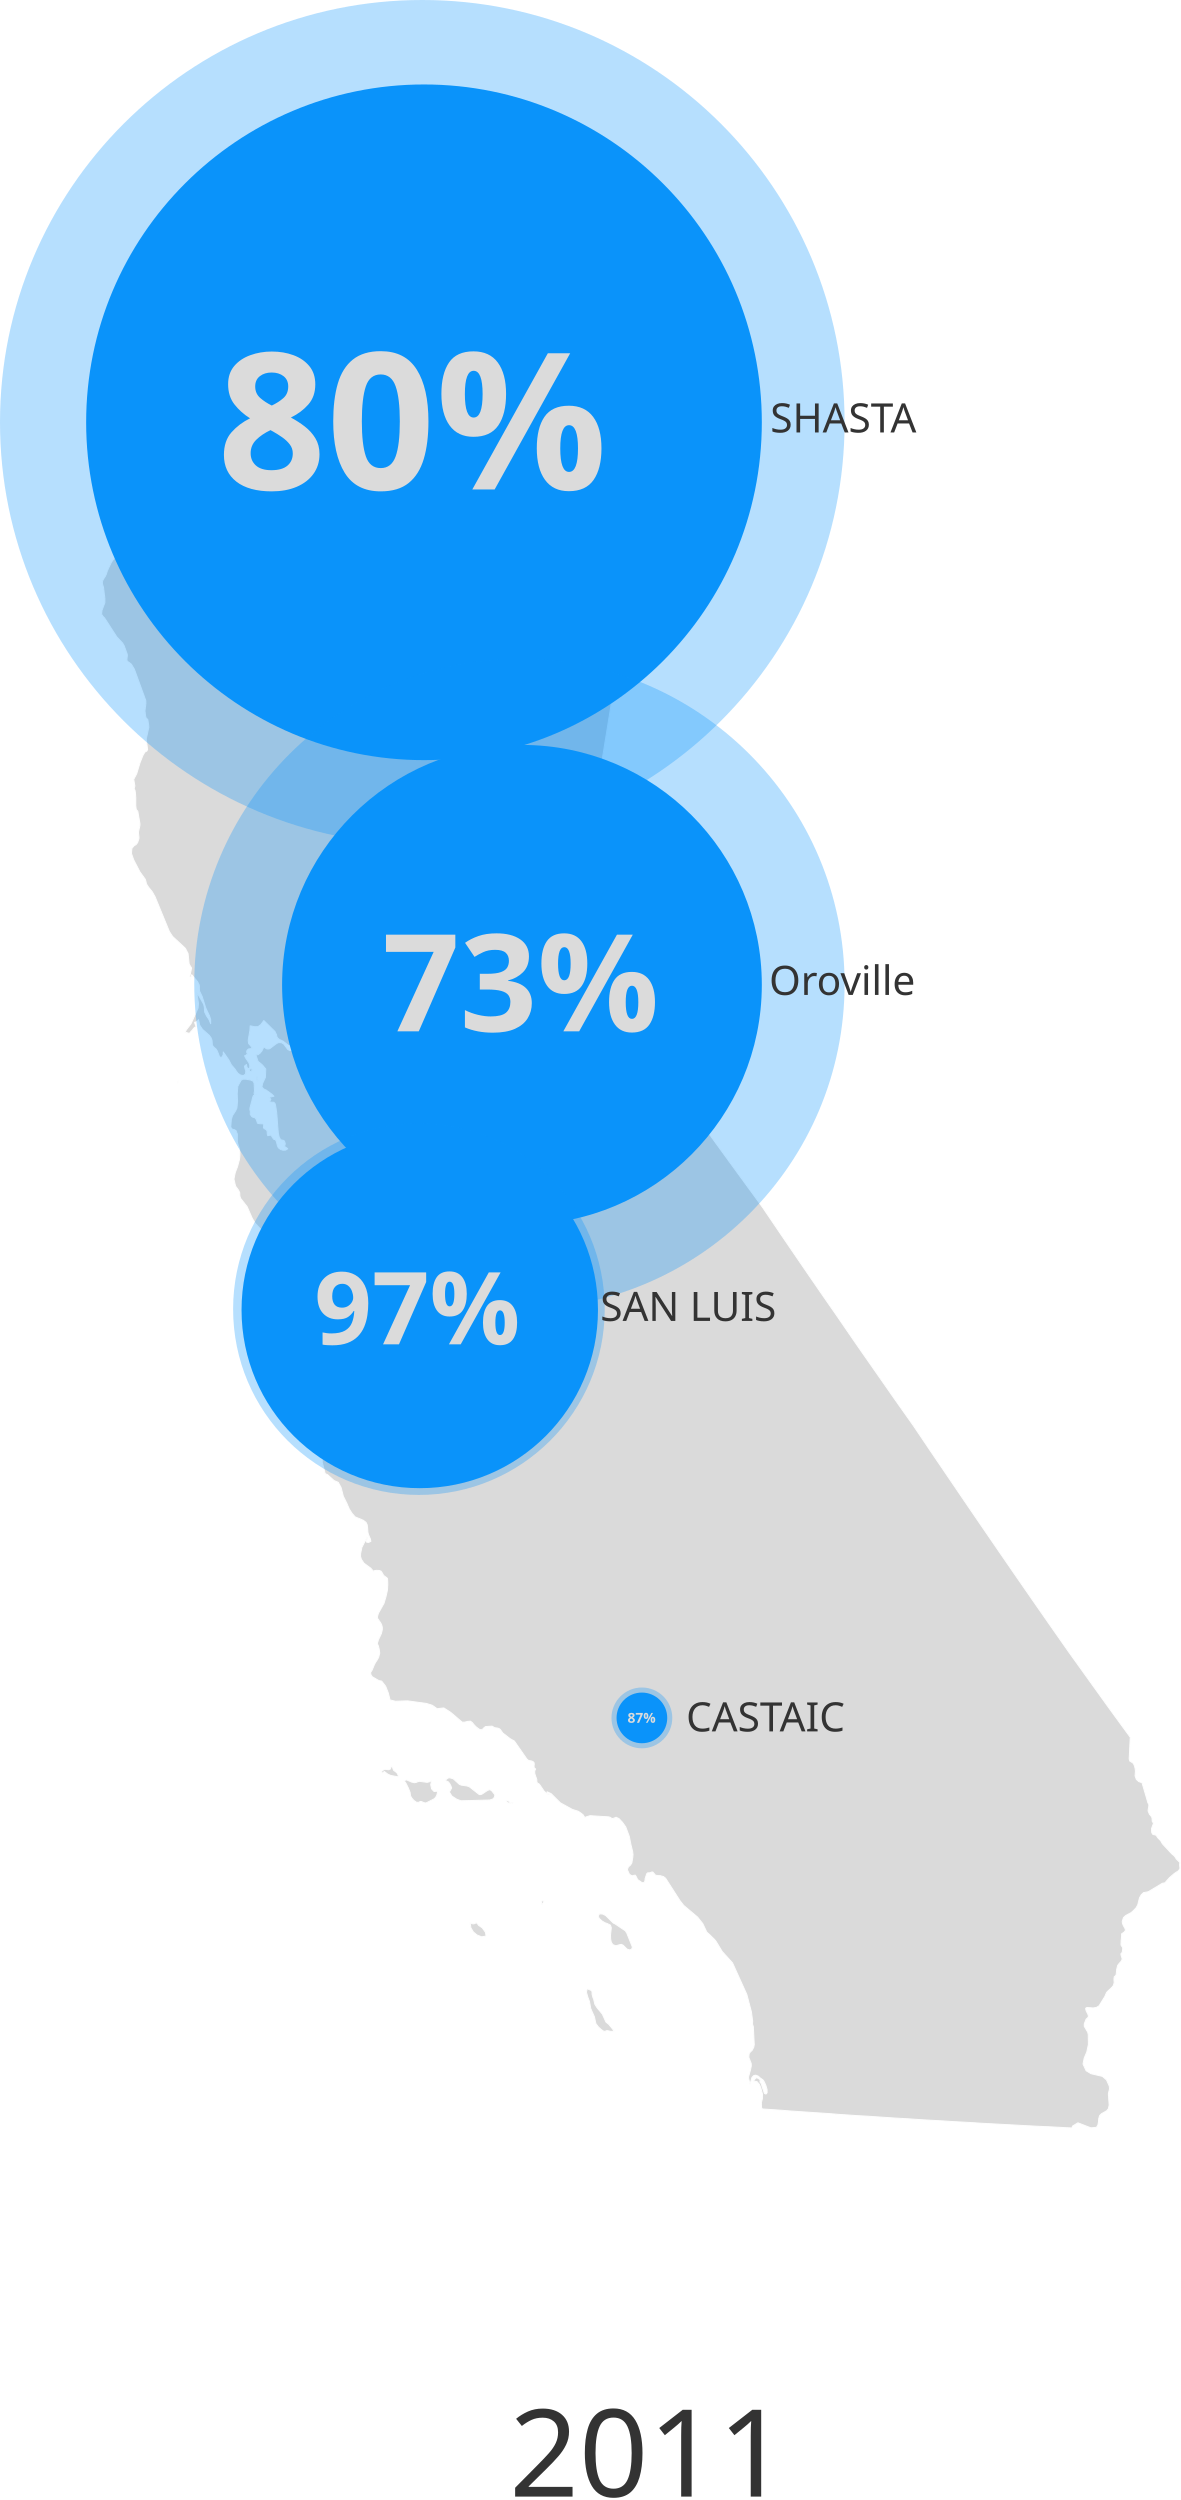
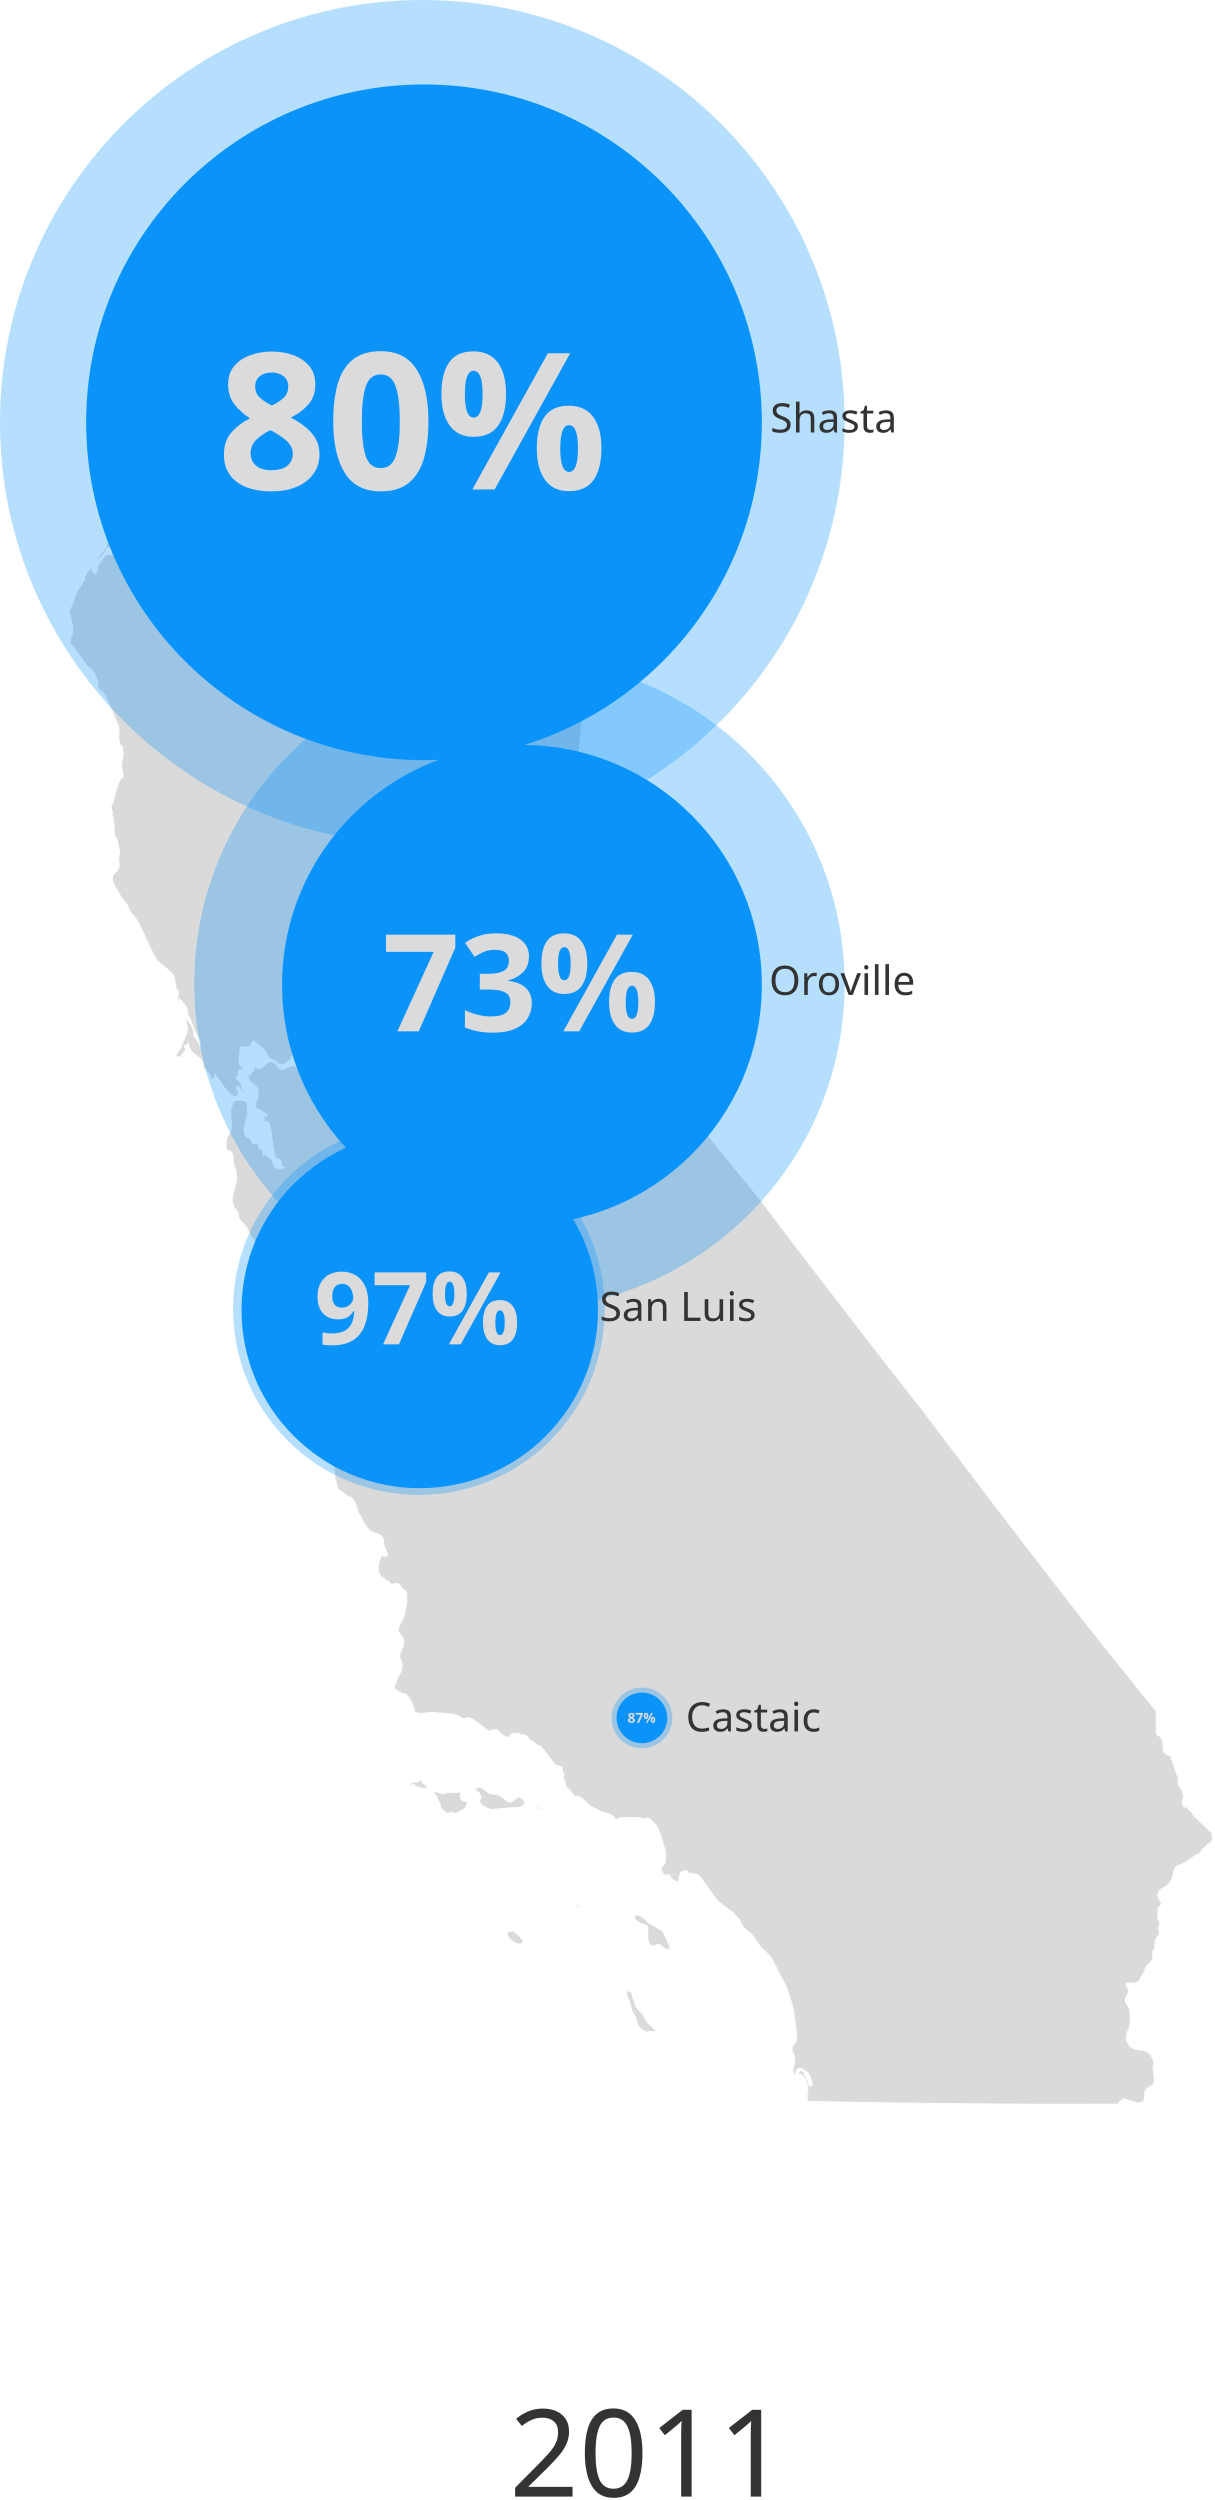
- <svg xmlns="http://www.w3.org/2000/svg" width="699px" height="1480px" viewBox="0 0 699 1480" version="1.1">
+ <svg xmlns="http://www.w3.org/2000/svg" width="719px" height="1480px" viewBox="0 0 719 1480" version="1.1">
  <defs />
  <g id="Page-1" stroke="none" stroke-width="1" fill="none" fill-rule="evenodd">
    <g id="Reservior" transform="translate(-3092, -183)">
      <g id="2011" transform="translate(3092, 183)">
-         <g id="US-States/State-Shapes/California" opacity="0.305" transform="translate(60, 194)">
+         <g id="US-States/State-Shapes/California" opacity="0.305" transform="translate(379.5, 727) rotate(-3) translate(-379.5, -727) translate(60, 194)">
          <path d="M298.715,1003.03 L296.563,998.311 L293.4,994.51 L292.128,992.458 L291.454,989.497 L291.117,988.727 L290.78,987.67 L290.512,986.45 L290.512,985.463 L290.313,984.545 L289.501,984.095 L288.491,983.714 L287.686,983.03 L287.15,985.385 L287.954,988.199 L288.965,990.943 L289.701,995.039 L291.922,1000.068 L292.733,1003.947 L294.142,1005.836 L295.827,1007.437 L297.168,1008.354 L297.91,1008.587 L298.447,1008.432 L298.983,1008.206 L299.526,1008.129 L301.61,1008.587 L302.552,1008.587 L303.494,1008.206 L300.468,1004.475 L298.715,1003.03 L298.715,1003.03 Z M225.529,947.29 L223.308,945.766 L223.04,945.315 L221.967,944.165 L221.156,944.709 L220.214,944.934 L219.278,944.787 L218.33,944.095 L218.735,947.212 L220.214,949.723 L222.434,951.549 L225.13,952.606 L227.749,952.155 L227.413,949.956 L225.529,947.29 L225.529,947.29 Z M310.218,949.039 L304.229,945.012 L303.019,944.398 L298.584,939.983 L296.7,939.074 L294.885,938.996 L294.074,940.294 L294.748,941.74 L296.295,943.178 L298.11,944.243 L299.526,944.787 L301.41,945.696 L301.878,947.29 L301.41,951.549 L301.479,953.904 L301.878,955.809 L302.751,957.177 L304.367,957.861 L305.109,957.783 L307.124,957.177 L307.935,957.107 L308.877,957.558 L311.16,959.835 L312.57,960.364 L313.849,960.061 L314.392,958.7 L311.098,950.477 L310.218,949.039 L310.218,949.039 Z M195.529,865.005 L194.993,862.572 L195.529,859.991 L194.189,860.831 L192.841,861.134 L188.33,860.528 L187.388,860.753 L186.515,861.134 L185.305,861.359 L183.689,860.979 L180.733,859.688 L179.186,860.069 L180.396,861.818 L181.675,864.399 L182.747,867.065 L183.015,869.039 L183.559,870.182 L184.899,871.775 L186.584,872.988 L187.925,872.988 L188.805,872.459 L189.541,872.537 L190.352,872.918 L191.562,873.369 L192.367,873.291 L196.74,871.091 L197.812,870.182 L198.624,868.736 L199.16,866.381 L196.939,866.529 L195.529,865.005 L195.529,865.005 Z M175.28,855.957 L174.675,855.273 L173.939,854.667 L173.128,854.131 L172.722,853.299 L172.392,852.312 L171.718,851.402 L171.113,853.221 L170.034,853.68 L167.751,853.377 L166.204,854.286 L165.798,855.273 L166.403,855.654 L167.545,854.745 L169.498,856.26 L171.381,857.1 L175.954,857.939 L175.686,856.874 L175.28,855.957 L175.28,855.957 Z M231.112,866.148 L230.575,865.775 L229.702,865.464 L228.492,866 L225.192,868.207 L224.587,868.363 L223.713,868.363 L217.793,863.715 L216.315,863.256 L213.152,862.805 L211.873,862.269 L208.312,859.004 L206.29,858.468 L205.685,858.468 L205.149,858.693 L204.275,859.307 L203.739,859.844 L204.138,860.295 L205.348,860.831 L206.159,861.818 L206.826,863.031 L207.37,864.469 L206.022,866.909 L207.507,869.272 L210.395,871.169 L212.953,872.078 L229.902,871.62 L231.786,871.014 L232.728,869.956 L232.996,868.511 L232.796,868.285 L231.112,866.148 L231.112,866.148 Z M638.346,909.948 L638.484,908.58 L636.325,906.458 L635.589,905.238 L634.915,904.476 L633.705,903.489 L628.122,897.48 L627.18,895.809 L626.843,895.428 L625.502,894.06 L625.234,893.672 L624.691,892.84 L624.423,892.537 L624.155,892.381 L623.818,892.234 L622.807,892.078 L622.401,891.853 L622.071,891.324 L621.796,890.64 L621.734,889.342 L621.734,888.425 L621.796,888.355 L622.339,886.831 L622.876,885.471 L622.271,884.329 L622.133,884.243 L622.002,882.121 L621.329,880.978 L620.455,879.991 L619.713,878.165 L619.713,877.481 L620.118,875.125 L620.118,874.286 L619.85,873.757 L619.582,873.291 L616.082,861.359 L614.13,860.675 L612.72,859.385 L611.977,857.333 L612.184,854.434 L612.046,853.151 L611.641,851.48 L610.967,849.949 L609.956,849.195 L608.883,848.589 L608.485,847.29 L609.083,835.281 L609.151,834.519 L597.112,818.017 L585.203,801.438 L572.826,784.174 L561.33,767.75 L551.168,753.144 L541.012,738.477 L530.918,723.801 L520.9,709.196 L510.875,694.513 L500.857,679.768 L490.894,665.092 L481.007,650.417 L469.572,634.21 L446.971,601.82 L435.805,585.544 L424.57,569.345 L413.404,553.076 L402.306,536.799 L391.277,520.523 L377.017,500.982 L362.818,481.44 L348.695,461.821 L334.634,442.195 L320.649,422.584 L306.718,402.895 L292.864,383.182 L279.078,363.493 L279.277,362.133 L280.219,356.576 L283.176,338.247 L286.07,320.004 L300.867,228.741 L303.762,210.498 L309.682,174.152 L312.57,155.893 L318.497,119.547 L321.384,101.451 L324.348,83.278 L327.236,65.175 L309.544,61.444 L291.853,57.728 L274.23,53.99 L256.607,50.119 L238.916,46.318 L221.293,42.361 L203.67,38.413 L186.041,34.371 L168.425,30.344 L150.802,26.24 L133.173,22.128 L115.619,17.946 L97.989,13.687 L80.435,9.357 L62.874,5.02 L45.32,0.69 L44.983,0.535 L43.099,0.076 L43.505,2.059 L43.574,3.116 L43.505,4.274 L41.415,13.236 L40.541,14.76 L38.19,18.102 L35.831,20.309 L35.701,20.916 L37.784,22.509 L40.61,26.085 L42.694,30.049 L42.357,32.855 L41.958,34.371 L42.357,36.959 L42.694,39.392 L43.099,40.465 L43.237,41.071 L42.694,43.652 L42.563,44.647 L42.762,45.626 L43.168,46.543 L43.704,47.305 L44.378,47.919 L43.099,49.435 L42.9,52.622 L42.831,58.863 L42.088,61.755 L39.599,67.079 L38.059,72.101 L35.226,78.405 L33.281,81.522 L31.795,85.019 L30.386,86.232 L29.911,87.755 L29.643,89.582 L29.712,90.958 L29.313,92.326 L30.792,96.733 L31.06,99.018 L30.523,101.218 L23.593,114.914 L19.488,119.469 L18.346,121.451 L19.756,120.993 L21.241,119.547 L25.476,114.3 L25.882,114.075 L28.639,115.132 L29.444,114.914 L29.98,115.676 L30.248,115.824 L28.708,117.798 L27.292,118.326 L25.745,118.257 L23.792,118.56 L22.582,119.547 L20.093,123.045 L19.151,123.729 L18.209,127.607 L17.274,129.349 L15.857,128.136 L15.046,126.923 L15.183,126.543 L15.926,124.646 L16.325,123.962 L13.705,126.465 L12.021,128.595 L10.542,131.408 L10.611,131.719 L10.742,132.24 L10.81,132.706 L10.473,132.784 L10.205,132.784 L9.937,133.01 L9.669,133.313 L9.332,134.378 L6.644,137.79 L5.832,139.088 L4.622,141.599 L3.481,144.109 L3.006,145.703 L2.408,147.079 L1.39,148.602 L0.655,150.04 L0.586,151.408 L1.26,153.763 L2.071,160.231 L2.071,162.811 L0.387,167.226 L0.118,169.581 L0.992,170.949 L1.865,171.781 L9.195,183.122 L12.495,186.62 L13.506,188.283 L15.321,193.312 L15.39,194.066 L15.115,196.344 L15.252,197.261 L15.72,197.727 L17.274,198.784 L17.81,199.313 L19.556,202.205 L26.281,220.681 L26.35,222.43 L25.813,226.845 L26.082,229.278 L26.35,230.638 L26.687,231.322 L27.429,231.866 L27.629,232.776 L27.766,233.848 L27.966,234.905 L28.096,236.577 L26.556,243.502 L27.36,249.736 L26.955,250.576 L25.745,251.26 L24.603,253.234 L22.919,257.416 L20.904,264.101 L19.151,267.373 L19.825,271.252 L19.426,273.001 L19.893,273.84 L20.161,275.356 L20.361,278.177 L20.361,282.888 L20.629,285.173 L21.578,286.316 L22.857,293.77 L22.788,294.827 L22.045,298.17 L21.977,299.164 L22.245,301.372 L22.245,302.437 L21.44,304.862 L20.498,306.012 L19.357,306.689 L18.078,308.212 L17.81,311.259 L19.151,315.052 L22.857,322.204 L25.944,326.463 L26.35,327.683 L26.687,329.277 L27.897,331.174 L30.118,333.917 L31.795,336.879 L40.273,357.485 L42.157,360.377 L49.693,367.372 L51.309,370.419 L51.976,376.723 L53.392,379.086 L52.382,384.03 L52.925,385.779 L52.987,385.095 L53.461,383.035 L56.961,387.147 L57.896,389.051 L58.034,389.883 L58.034,391.857 L58.164,392.774 L59.649,395.891 L61.801,402.739 L63.954,407.216 L64.696,409.579 L64.696,412.02 L63.816,409.735 L62.338,407.52 L61.128,405.094 L60.99,402.281 L60.523,400.446 L57.628,395.363 L56.486,393.684 L57.497,400.065 L57.229,402.817 L53.055,412.09 L50.367,415.58 L49.624,417.026 L51.508,417.64 L52.045,417.64 L52.65,417.329 L52.787,417.104 L52.849,416.878 L53.929,415.736 L54.465,414.974 L55.208,414.22 L56.349,413.614 L55.881,413.155 L55.675,412.696 L55.208,411.181 L55.881,411.095 L56.418,410.792 L56.961,410.341 L57.497,409.657 L58.233,412.93 L59.849,415.355 L63.885,418.93 L64.222,419.389 L64.964,420.454 L65.501,421.822 L65.7,424.636 L66.374,425.693 L67.921,427.076 L68.664,428.211 L69.874,431.406 L70.678,432.09 L71.551,431.631 L72.163,430.341 L72.163,428.748 L75.388,433.38 L77.004,436.419 L79.087,438.86 L79.899,440.15 L80.971,441.518 L82.518,442.498 L84.134,442.739 L85.344,441.814 L85.544,440.073 L85.007,438.479 L84.739,437.189 L85.881,436.194 L86.218,437.873 L87.029,438.705 L87.765,438.324 L87.902,436.73 L87.359,435.129 L85.544,432.541 L84.801,431.025 L85.344,430.87 L86.08,430.263 L86.554,430.038 L86.018,428.825 L86.286,427.753 L87.16,426.991 L89.312,426.688 L88.775,425.623 L87.16,423.718 L86.96,421.752 L87.964,415.961 L88.101,413.303 L90.859,413.839 L92.743,413.761 L94.358,412.626 L96.181,410.186 L102.768,416.645 L103.71,418.627 L103.847,419.614 L104.452,420.609 L105.387,421.371 L107.546,422.358 L110.84,424.939 L112.256,425.242 L113.198,425.242 L114.133,424.783 L117.097,422.731 L117.633,422.203 L118.108,421.441 L118.912,419.537 L119.249,419.008 L120.053,418.479 L121.47,418.021 L122.879,417.718 L123.959,417.943 L124.97,419.233 L124.832,420.531 L122.948,423.415 L125.974,425.242 L129.473,426.307 L128.669,427.372 L128.263,427.753 L127.658,428.056 L128.463,428.592 L129.604,428.748 L130.952,428.67 L132.1,428.444 L132.368,427.372 L133.241,427.372 L135.662,428.444 L136.604,428.592 L139.361,428.592 L140.977,427.978 L142.861,426.307 L145.687,422.809 L146.085,422.964 L145.35,425.164 L144.408,426.913 L143.129,428.211 L141.582,429.051 L140.77,429.198 L139.966,429.198 L139.093,429.276 L138.35,429.812 L138.02,430.644 L137.951,431.554 L138.151,432.238 L138.687,432.696 L141.919,432.774 L143.734,432.463 L144.607,431.554 L144.875,430.186 L145.219,429.509 L146.422,428.367 L146.965,428.141 L147.364,428.444 L147.77,428.825 L148.306,429.128 L148.712,429.051 L149.386,428.289 L149.723,428.141 L151.4,428.444 L152.542,429.128 L153.422,429.96 L157.458,435.665 L158.599,436.419 L159.204,437.337 L160.146,439.241 L160.82,441.138 L160.69,441.892 L159.61,441.06 L158.4,439.466 L157.32,437.57 L156.922,436.039 L155.643,436.039 L154.158,434.826 L152.074,432.09 L151.875,431.406 L151.875,430.566 L151.737,429.735 L151.07,429.051 L150.328,428.973 L149.654,429.276 L149.118,429.735 L148.643,429.882 L147.096,429.432 L146.292,429.579 L145.817,430.341 L145.618,431.173 L145.281,432.16 L144.944,432.999 L144.538,433.302 L143.871,433.225 L143.06,433.45 L142.386,433.909 L142.056,434.523 L142.386,434.826 L144.339,436.039 L142.792,436.583 L141.314,436.039 L138.687,434.134 L130.285,431.173 L127.122,429.128 L118.706,426.004 L117.028,426.159 L113.329,427.83 L111.582,427.978 L110.235,427.146 L108.014,424.099 L106.604,423.268 L104.989,423.19 L103.778,423.718 L99.742,426.765 L98.938,426.991 L97.927,426.913 L97.253,426.54 L96.648,426.004 L96.105,425.934 L95.094,428.056 L94.022,429.432 L92.674,430.419 L91.464,430.419 L92.743,434.297 L95.3,436.419 L97.322,438.86 L97.116,443.796 L95.5,447.302 L95.032,449.501 L96.181,450.714 L97.59,451.328 L100.952,453.769 L102.163,454.981 L99,455.665 L99.405,455.891 L100.347,456.73 L99.605,458.09 L100.148,458.471 L102.094,458.549 L102.836,459.381 L103.105,460.298 L103.778,464.488 L104.72,476.73 L105.257,479.085 L106.13,480.756 L107.883,481.137 L108.282,481.44 L108.55,481.977 L108.825,482.886 L108.825,483.415 L108.619,484.021 L108.488,484.627 L108.688,484.93 L109.224,485.171 L110.304,486.081 L109.093,486.843 L107.546,486.913 L106.068,486.462 L104.789,485.475 L104.184,484.021 L103.71,482.124 L103.105,480.686 L102.163,480.531 L101.489,479.699 L100.884,478.627 L100.217,477.943 L98.532,478.323 L98.264,477.484 L98.195,476.264 L98.065,475.354 L97.116,474.445 L96.38,474.142 L95.967,473.535 L96.105,471.786 L95.699,471.328 L93.279,471.18 L92.475,470.955 L91.663,468.669 L91.264,468.048 L90.728,467.674 L89.449,467.294 L88.913,466.835 L88.17,465.7 L88.17,464.938 L88.232,464.107 L87.902,462.739 L88.033,461.744 L89.649,455.51 L89.985,454.678 L90.591,454.22 L91.801,453.994 L90.659,453.769 L90.384,453.155 L90.591,452.393 L90.659,451.553 L90.453,447.302 L89.917,446.081 L88.5,445.405 L85.482,444.861 L83.928,444.861 L82.718,445.475 L80.765,449.12 L80.435,453.535 L80.634,458.09 L80.229,461.977 L79.424,463.726 L77.678,466.384 L76.935,468.669 L76.598,473.232 L77.272,474.289 L78.145,474.67 L79.019,474.896 L79.761,475.432 L80.497,477.414 L80.497,481.899 L80.971,483.943 L81.645,485.778 L81.982,487.985 L81.982,490.263 L81.776,492.315 L80.634,496.574 L79.218,500.298 L78.482,504.021 L79.424,508.133 L81.178,510.566 L81.913,512.089 L81.982,514.064 L82.45,515.432 L86.355,520.453 L89.312,527.223 L91.065,530.192 L95.837,535.276 L97.116,536.193 L98.663,536.799 L100.416,536.799 L102.094,536.496 L103.51,536.652 L104.521,538.175 L107.141,537.033 L109.293,537.258 L111.039,538.937 L112.524,542.124 L115.082,551.933 L116.286,555.058 L113.735,560.903 L114.271,561.44 L114.876,561.743 L115.55,561.743 L116.224,561.44 L116.354,562.279 L116.354,562.963 L116.155,563.577 L115.749,564.184 L114.133,563.266 L113.129,562.886 L112.387,563.803 L111.177,568.505 L110.166,570.41 L109.025,572.089 L107.746,573.457 L106.13,573.985 L105.057,572.998 L104.184,571.475 L102.836,570.565 L101.557,571.094 L100.279,572.47 L98.333,575.96 L99.405,576.644 L100.217,577.631 L100.952,578.323 L101.557,579.232 L101.626,580.686 L101.152,581.517 L99.742,581.37 L99.268,582.201 L99.206,584.02 L100.079,589.205 L100.079,593.604 L99.474,598.019 L99.474,598.859 L99.873,601.968 L99.873,603.181 L99.811,603.95 L99.873,604.556 L100.217,605.629 L100.884,606.461 L101.557,607.067 L102.094,607.829 L102.094,609.267 L102.231,610.332 L102.836,611.544 L103.641,612.469 L105.662,613.682 L111.651,620.452 L113.267,623.499 L115.749,631.256 L116.286,635.127 L116.829,637.11 L117.839,638.167 L119.517,638.773 L120.796,639.846 L121.807,641.136 L122.474,642.652 L122.948,644.401 L123.216,646.46 L123.285,648.668 L123.086,651.023 L123.148,653.067 L123.959,654.824 L125.974,657.793 L127.184,661.058 L127.995,662.582 L130.285,664.711 L130.752,667.144 L130.752,671.707 L132.499,678.392 L133.984,679.076 L137.752,682.504 L140.234,683.569 L141.919,686.608 L143.266,691.862 L145.219,695.733 L146.759,699.309 L148.444,701.967 L150.259,704.019 L155.038,706.001 L156.715,707.299 L157.389,708.737 L157.589,710.331 L157.795,713.152 L158.125,714.443 L159.204,716.953 L159.541,718.469 L158.262,719.075 L157.121,719.005 L156.784,718.321 L157.726,716.728 L157.32,715.966 L154.226,722.045 L153.491,725.62 L153.422,727.369 L153.889,729.04 L155.436,731.396 L159.473,734.365 L161.088,736.261 L161.494,735.881 L162.835,735.655 L164.451,735.733 L165.53,736.114 L166.066,736.798 L167.146,738.702 L167.751,739.153 L168.961,739.992 L169.429,740.599 L169.566,743.793 L169.36,747.369 L168.487,751.248 L167.345,755.119 L164.052,760.979 L163.378,763.257 L163.577,764.174 L165.393,766.84 L165.867,767.672 L166.135,768.589 L166.335,769.499 L166.335,770.633 L165.798,772.996 L164.052,776.727 L163.378,778.927 L164.052,780.598 L164.519,782.573 L164.788,784.633 L164.121,787.213 L163.172,788.884 L162.299,790.182 L161.556,791.628 L160.284,794.667 L159.342,796.183 L159.61,797.474 L160.353,798.624 L162.168,799.689 L164.251,800.909 L165.936,801.212 L168.287,804.244 L169.834,808.13 L170.907,812.382 L174.07,813.144 L181.269,812.918 L192.367,814.434 L195.866,815.507 L198.761,817.559 L202.728,817.108 L206.764,819.689 L213.627,825.549 L215.036,825.549 L216.789,825.083 L218.467,824.935 L219.609,825.775 L220.42,826.84 L221.898,828.355 L223.583,829.646 L224.862,830.104 L225.866,829.568 L226.608,828.736 L227.481,828.13 L231.318,827.897 L232.796,828.814 L234.612,829.04 L235.485,829.343 L236.227,829.949 L237.637,831.931 L241.941,835.281 L244.499,836.719 L251.966,847.438 L252.908,848.2 L254.661,848.511 L255.466,848.814 L256.14,849.498 L256.27,850.407 L256.14,851.48 L256.209,852.467 L257.082,853.299 L256.539,854.364 L256.539,855.802 L257.013,857.333 L257.549,858.771 L257.749,859.463 L257.817,860.753 L257.955,861.282 L258.292,861.663 L258.966,861.966 L259.365,862.347 L262.122,866.381 L263.875,867.982 L266.227,868.588 L265.216,868.13 L264.611,867.749 L264.074,867.749 L263.875,866.754 L266.227,867.827 L271.741,873.291 L278.809,877.177 L282.433,878.32 L285.128,880.294 L286.201,881.958 L287.748,881.352 L289.302,880.901 L300.331,881.585 L301.341,881.888 L302.015,882.424 L302.62,882.58 L303.494,882.346 L304.704,881.81 L306.45,882.65 L308.472,884.787 L310.418,887.516 L312.508,893.065 L313.519,898.095 L314.522,902.113 L314.729,904.018 L314.591,905.541 L314.055,908.813 L313.25,910.104 L311.965,911.246 L311.366,912.84 L312.508,915.35 L312.975,915.809 L313.718,916.268 L314.522,916.485 L315.334,916.19 L316.138,916.112 L316.743,917.177 L317.348,918.467 L318.022,919.159 L318.696,919.54 L319.5,920.146 L320.312,920.597 L321.185,920.52 L321.653,919.913 L321.852,919.159 L321.921,918.164 L322.863,915.281 L323.406,914.736 L324.41,914.736 L325.015,914.589 L325.689,914.286 L326.431,914.208 L328.047,916.112 L329.257,916.338 L330.804,916.408 L332.75,916.944 L334.029,917.931 L342.576,931.238 L344.797,934.06 L352.938,940.9 L356.032,944.787 L358.452,949.878 L359.862,951.091 L362.818,953.982 L363.898,955.272 L367.528,961.281 L373.654,968.051 L382.126,986.761 L384.821,997.021 L385.557,1002.493 L385.488,1004.405 L385.962,1005.758 L386.499,1016.345 L386.23,1017.938 L385.22,1019.835 L384.216,1020.752 L383.473,1021.739 L383.274,1023.939 L384.683,1027.514 L384.752,1029.038 L384.346,1031.09 L383.136,1035.489 L383.205,1036.562 L383.673,1038.466 L383.81,1039.827 L384.285,1039.003 L385.158,1035.878 L386.024,1034.891 L387.104,1034.518 L387.64,1034.588 L388.919,1035.124 L390.067,1036.181 L391.683,1037.324 L392.35,1038.319 L393.361,1040.518 L394.103,1043.029 L394.103,1044.926 L393.429,1045.688 L392.487,1045.229 L392.082,1043.783 L391.277,1041.661 L390.734,1039.601 L389.93,1038.544 L389.998,1037.168 L388.651,1036.259 L387.578,1036.034 L386.705,1037.021 L385.962,1037.938 L388.114,1038.319 L389.593,1039.99 L390.535,1042.501 L391.408,1045.765 L391.339,1048.354 L390.734,1050.709 L390.803,1053.67 L391.277,1054.518 L396.922,1054.898 L402.505,1055.272 L408.157,1055.73 L413.809,1056.111 L419.392,1056.492 L425.044,1056.873 L430.696,1057.246 L436.341,1057.705 L441.925,1058.085 L447.576,1058.466 L453.228,1058.777 L458.812,1059.15 L464.464,1059.531 L470.109,1059.912 L475.76,1060.215 L486.996,1060.969 L492.648,1061.28 L498.231,1061.583 L503.883,1061.964 L509.528,1062.267 L515.111,1062.57 L520.763,1062.959 L526.415,1063.262 L531.998,1063.565 L537.65,1063.868 L543.295,1064.172 L548.878,1064.475 L554.53,1064.778 L560.182,1065.003 L565.765,1065.299 L571.417,1065.617 L574.511,1065.765 L574.511,1065.921 L574.979,1064.63 L578.142,1062.718 L585.815,1065.687 L589.108,1065.384 L589.982,1063.946 L590.319,1062.112 L590.449,1060.293 L590.924,1058.544 L592.065,1057.324 L595.159,1055.583 L596.17,1054.362 L596.637,1052.232 L596.17,1045.54 L596.438,1044.242 L596.706,1043.332 L596.844,1042.345 L596.706,1040.977 L595.029,1037.246 L592.601,1035.194 L585.815,1033.601 L582.982,1031.852 L581.167,1027.895 L581.841,1024.397 L583.388,1020.752 L584.33,1016.415 L584.261,1010.484 L583.931,1009.038 L581.909,1005.618 L581.909,1004.094 L582.982,1001.351 L583.993,1000.449 L584.399,999.609 L584.062,998.467 L583.587,997.557 L582.92,996.112 L582.714,994.891 L583.525,994.433 L587.224,994.736 L589.17,994.363 L590.656,993.445 L594.087,987.896 L595.097,985.54 L595.971,984.615 L597.648,983.107 L598.865,981.809 L599.195,981.125 L599.601,979.835 L599.463,977.55 L599.67,976.189 L600.337,975.731 L600.674,975.272 L600.88,974.137 L601.079,971.93 L601.684,969.489 L602.695,968.199 L603.706,967.134 L604.373,965.774 L603.768,963.792 L603.568,962.649 L604.043,962.198 L604.373,961.662 L604.579,960.519 L604.648,959.307 L604.442,958.7 L603.637,957.48 L603.706,954.969 L603.974,952.381 L603.974,950.865 L605.521,949.8 L606.188,948.969 L606.188,948.044 L604.985,945.844 L604.51,944.631 L604.373,943.411 L605.115,941.211 L606.463,939.983 L609.688,938.242 L611.035,937.022 L612.452,935.576 L613.525,933.757 L614.604,929.497 L615.608,927.748 L616.956,926.45 L619.782,925.922 L628.122,920.893 L629.6,920.675 L632.357,917.558 L635.183,915.125 L637.741,913.446 L638.546,912.156 L638.346,909.948 L638.346,909.948 Z M45.389,446.011 L44.983,446.462 L45.052,446.765 L44.983,446.921 L45.052,446.765 L45.114,446.843 L44.983,446.998 L45.458,446.081 L45.389,446.159 L45.389,446.011 L45.389,446.011 Z M88.569,438.557 L88.438,438.782 L88.101,438.705 L87.833,439.086 L87.765,439.917 L87.765,439.995 L88.17,440.376 L88.775,440.298 L89.38,439.163 L89.312,439.163 L89.38,439.163 L88.569,438.557 L88.569,438.557 Z M91.801,443.423 L91.801,444.713 L91.869,444.783 L92.475,446.081 L92.612,445.778 L92.612,445.708 L92.206,445.405 L92.612,443.726 L91.801,443.423 L91.801,443.423 Z M242.952,873.369 L241.941,872.918 L241.336,872.382 L240.532,871.923 L239.789,871.775 L239.59,872.078 L239.727,872.382 L240.869,873.369 L241.542,873.369 L242.546,873.68 L243.626,873.602 L243.557,873.291 L242.952,873.369 L242.952,873.369 Z M261.991,931.091 L261.448,931.316 L260.643,931.394 L260.375,931.542 L260.513,932.008 L260.643,932.917 L260.843,933.446 L260.843,933.516 L261.854,932.008 L261.991,931.168 L261.922,931.168 L261.991,931.091 L261.991,931.091 Z" id="Fill-92" fill="#878787" />
          <path d="M298.715,1003.03 L296.563,998.311 L293.4,994.51 L292.128,992.458 L291.454,989.497 L291.117,988.727 L290.78,987.67 L290.512,986.45 L290.512,985.463 L290.313,984.545 L289.501,984.095 L288.491,983.714 L287.686,983.03 L287.15,985.385 L287.954,988.199 L288.965,990.943 L289.701,995.039 L291.922,1000.068 L292.733,1003.947 L294.142,1005.836 L295.827,1007.437 L297.168,1008.354 L297.91,1008.587 L298.447,1008.432 L298.983,1008.206 L299.526,1008.129 L301.61,1008.587 L302.552,1008.587 L303.494,1008.206 L300.468,1004.475 L298.715,1003.03 L298.715,1003.03 Z M225.529,947.29 L223.308,945.766 L223.04,945.315 L221.967,944.165 L221.156,944.709 L220.214,944.934 L219.278,944.787 L218.33,944.095 L218.735,947.212 L220.214,949.723 L222.434,951.549 L225.13,952.606 L227.749,952.155 L227.413,949.956 L225.529,947.29 L225.529,947.29 Z M310.218,949.039 L304.229,945.012 L303.019,944.398 L298.584,939.983 L296.7,939.074 L294.885,938.996 L294.074,940.294 L294.748,941.74 L296.295,943.178 L298.11,944.243 L299.526,944.787 L301.41,945.696 L301.878,947.29 L301.41,951.549 L301.479,953.904 L301.878,955.809 L302.751,957.177 L304.367,957.861 L305.109,957.783 L307.124,957.177 L307.935,957.107 L308.877,957.558 L311.16,959.835 L312.57,960.364 L313.849,960.061 L314.392,958.7 L311.098,950.477 L310.218,949.039 L310.218,949.039 Z M195.529,865.005 L194.993,862.572 L195.529,859.991 L194.189,860.831 L192.841,861.134 L188.33,860.528 L187.388,860.753 L186.515,861.134 L185.305,861.359 L183.689,860.979 L180.733,859.688 L179.186,860.069 L180.396,861.818 L181.675,864.399 L182.747,867.065 L183.015,869.039 L183.559,870.182 L184.899,871.775 L186.584,872.988 L187.925,872.988 L188.805,872.459 L189.541,872.537 L190.352,872.918 L191.562,873.369 L192.367,873.291 L196.74,871.091 L197.812,870.182 L198.624,868.736 L199.16,866.381 L196.939,866.529 L195.529,865.005 L195.529,865.005 Z M175.28,855.957 L174.675,855.273 L173.939,854.667 L173.128,854.131 L172.722,853.299 L172.392,852.312 L171.718,851.402 L171.113,853.221 L170.034,853.68 L167.751,853.377 L166.204,854.286 L165.798,855.273 L166.403,855.654 L167.545,854.745 L169.498,856.26 L171.381,857.1 L175.954,857.939 L175.686,856.874 L175.28,855.957 L175.28,855.957 Z M231.112,866.148 L230.575,865.775 L229.702,865.464 L228.492,866 L225.192,868.207 L224.587,868.363 L223.713,868.363 L217.793,863.715 L216.315,863.256 L213.152,862.805 L211.873,862.269 L208.312,859.004 L206.29,858.468 L205.685,858.468 L205.149,858.693 L204.275,859.307 L203.739,859.844 L204.138,860.295 L205.348,860.831 L206.159,861.818 L206.826,863.031 L207.37,864.469 L206.022,866.909 L207.507,869.272 L210.395,871.169 L212.953,872.078 L229.902,871.62 L231.786,871.014 L232.728,869.956 L232.996,868.511 L232.796,868.285 L231.112,866.148 L231.112,866.148 Z M638.346,909.948 L638.484,908.58 L636.325,906.458 L635.589,905.238 L634.915,904.476 L633.705,903.489 L628.122,897.48 L627.18,895.809 L626.843,895.428 L625.502,894.06 L625.234,893.672 L624.691,892.84 L624.423,892.537 L624.155,892.381 L623.818,892.234 L622.807,892.078 L622.401,891.853 L622.071,891.324 L621.796,890.64 L621.734,889.342 L621.734,888.425 L621.796,888.355 L622.339,886.831 L622.876,885.471 L622.271,884.329 L622.133,884.243 L622.002,882.121 L621.329,880.978 L620.455,879.991 L619.713,878.165 L619.713,877.481 L620.118,875.125 L620.118,874.286 L619.85,873.757 L619.582,873.291 L616.082,861.359 L614.13,860.675 L612.72,859.385 L611.977,857.333 L612.184,854.434 L612.046,853.151 L611.641,851.48 L610.967,849.949 L609.956,849.195 L608.883,848.589 L608.485,847.29 L609.083,835.281 L609.151,834.519 L597.112,818.017 L585.203,801.438 L572.826,784.174 L561.33,767.75 L551.168,753.144 L541.012,738.477 L530.918,723.801 L520.9,709.196 L510.875,694.513 L500.857,679.768 L490.894,665.092 L481.007,650.417 L469.572,634.21 L446.971,601.82 L435.805,585.544 L424.57,569.345 L413.404,553.076 L402.306,536.799 L391.277,520.523 L377.017,500.982 L362.818,481.44 L348.695,461.821 L334.634,442.195 L320.649,422.584 L306.718,402.895 L292.864,383.182 L279.078,363.493 L279.277,362.133 L280.219,356.576 L283.176,338.247 L286.07,320.004 L300.867,228.741 L303.762,210.498 L309.682,174.152 L312.57,155.893 L318.497,119.547 L321.384,101.451 L324.348,83.278 L327.236,65.175 L309.544,61.444 L291.853,57.728 L274.23,53.99 L256.607,50.119 L238.916,46.318 L221.293,42.361 L203.67,38.413 L186.041,34.371 L168.425,30.344 L150.802,26.24 L133.173,22.128 L115.619,17.946 L97.989,13.687 L80.435,9.357 L62.874,5.02 L45.32,0.69 L44.983,0.535 L43.099,0.076 L43.505,2.059 L43.574,3.116 L43.505,4.274 L41.415,13.236 L40.541,14.76 L38.19,18.102 L35.831,20.309 L35.701,20.916 L37.784,22.509 L40.61,26.085 L42.694,30.049 L42.357,32.855 L41.958,34.371 L42.357,36.959 L42.694,39.392 L43.099,40.465 L43.237,41.071 L42.694,43.652 L42.563,44.647 L42.762,45.626 L43.168,46.543 L43.704,47.305 L44.378,47.919 L43.099,49.435 L42.9,52.622 L42.831,58.863 L42.088,61.755 L39.599,67.079 L38.059,72.101 L35.226,78.405 L33.281,81.522 L31.795,85.019 L30.386,86.232 L29.911,87.755 L29.643,89.582 L29.712,90.958 L29.313,92.326 L30.792,96.733 L31.06,99.018 L30.523,101.218 L23.593,114.914 L19.488,119.469 L18.346,121.451 L19.756,120.993 L21.241,119.547 L25.476,114.3 L25.882,114.075 L28.639,115.132 L29.444,114.914 L29.98,115.676 L30.248,115.824 L28.708,117.798 L27.292,118.326 L25.745,118.257 L23.792,118.56 L22.582,119.547 L20.093,123.045 L19.151,123.729 L18.209,127.607 L17.274,129.349 L15.857,128.136 L15.046,126.923 L15.183,126.543 L15.926,124.646 L16.325,123.962 L13.705,126.465 L12.021,128.595 L10.542,131.408 L10.611,131.719 L10.742,132.24 L10.81,132.706 L10.473,132.784 L10.205,132.784 L9.937,133.01 L9.669,133.313 L9.332,134.378 L6.644,137.79 L5.832,139.088 L4.622,141.599 L3.481,144.109 L3.006,145.703 L2.408,147.079 L1.39,148.602 L0.655,150.04 L0.586,151.408 L1.26,153.763 L2.071,160.231 L2.071,162.811 L0.387,167.226 L0.118,169.581 L0.992,170.949 L1.865,171.781 L9.195,183.122 L12.495,186.62 L13.506,188.283 L15.321,193.312 L15.39,194.066 L15.115,196.344 L15.252,197.261 L15.72,197.727 L17.274,198.784 L17.81,199.313 L19.556,202.205 L26.281,220.681 L26.35,222.43 L25.813,226.845 L26.082,229.278 L26.35,230.638 L26.687,231.322 L27.429,231.866 L27.629,232.776 L27.766,233.848 L27.966,234.905 L28.096,236.577 L26.556,243.502 L27.36,249.736 L26.955,250.576 L25.745,251.26 L24.603,253.234 L22.919,257.416 L20.904,264.101 L19.151,267.373 L19.825,271.252 L19.426,273.001 L19.893,273.84 L20.161,275.356 L20.361,278.177 L20.361,282.888 L20.629,285.173 L21.578,286.316 L22.857,293.77 L22.788,294.827 L22.045,298.17 L21.977,299.164 L22.245,301.372 L22.245,302.437 L21.44,304.862 L20.498,306.012 L19.357,306.689 L18.078,308.212 L17.81,311.259 L19.151,315.052 L22.857,322.204 L25.944,326.463 L26.35,327.683 L26.687,329.277 L27.897,331.174 L30.118,333.917 L31.795,336.879 L40.273,357.485 L42.157,360.377 L49.693,367.372 L51.309,370.419 L51.976,376.723 L53.392,379.086 L52.382,384.03 L52.925,385.779 L52.987,385.095 L53.461,383.035 L56.961,387.147 L57.896,389.051 L58.034,389.883 L58.034,391.857 L58.164,392.774 L59.649,395.891 L61.801,402.739 L63.954,407.216 L64.696,409.579 L64.696,412.02 L63.816,409.735 L62.338,407.52 L61.128,405.094 L60.99,402.281 L60.523,400.446 L57.628,395.363 L56.486,393.684 L57.497,400.065 L57.229,402.817 L53.055,412.09 L50.367,415.58 L49.624,417.026 L51.508,417.64 L52.045,417.64 L52.65,417.329 L52.787,417.104 L52.849,416.878 L53.929,415.736 L54.465,414.974 L55.208,414.22 L56.349,413.614 L55.881,413.155 L55.675,412.696 L55.208,411.181 L55.881,411.095 L56.418,410.792 L56.961,410.341 L57.497,409.657 L58.233,412.93 L59.849,415.355 L63.885,418.93 L64.222,419.389 L64.964,420.454 L65.501,421.822 L65.7,424.636 L66.374,425.693 L67.921,427.076 L68.664,428.211 L69.874,431.406 L70.678,432.09 L71.551,431.631 L72.163,430.341 L72.163,428.748 L75.388,433.38 L77.004,436.419 L79.087,438.86 L79.899,440.15 L80.971,441.518 L82.518,442.498 L84.134,442.739 L85.344,441.814 L85.544,440.073 L85.007,438.479 L84.739,437.189 L85.881,436.194 L86.218,437.873 L87.029,438.705 L87.765,438.324 L87.902,436.73 L87.359,435.129 L85.544,432.541 L84.801,431.025 L85.344,430.87 L86.08,430.263 L86.554,430.038 L86.018,428.825 L86.286,427.753 L87.16,426.991 L89.312,426.688 L88.775,425.623 L87.16,423.718 L86.96,421.752 L87.964,415.961 L88.101,413.303 L90.859,413.839 L92.743,413.761 L94.358,412.626 L96.181,410.186 L102.768,416.645 L103.71,418.627 L103.847,419.614 L104.452,420.609 L105.387,421.371 L107.546,422.358 L110.84,424.939 L112.256,425.242 L113.198,425.242 L114.133,424.783 L117.097,422.731 L117.633,422.203 L118.108,421.441 L118.912,419.537 L119.249,419.008 L120.053,418.479 L121.47,418.021 L122.879,417.718 L123.959,417.943 L124.97,419.233 L124.832,420.531 L122.948,423.415 L125.974,425.242 L129.473,426.307 L128.669,427.372 L128.263,427.753 L127.658,428.056 L128.463,428.592 L129.604,428.748 L130.952,428.67 L132.1,428.444 L132.368,427.372 L133.241,427.372 L135.662,428.444 L136.604,428.592 L139.361,428.592 L140.977,427.978 L142.861,426.307 L145.687,422.809 L146.085,422.964 L145.35,425.164 L144.408,426.913 L143.129,428.211 L141.582,429.051 L140.77,429.198 L139.966,429.198 L139.093,429.276 L138.35,429.812 L138.02,430.644 L137.951,431.554 L138.151,432.238 L138.687,432.696 L141.919,432.774 L143.734,432.463 L144.607,431.554 L144.875,430.186 L145.219,429.509 L146.422,428.367 L146.965,428.141 L147.364,428.444 L147.77,428.825 L148.306,429.128 L148.712,429.051 L149.386,428.289 L149.723,428.141 L151.4,428.444 L152.542,429.128 L153.422,429.96 L157.458,435.665 L158.599,436.419 L159.204,437.337 L160.146,439.241 L160.82,441.138 L160.69,441.892 L159.61,441.06 L158.4,439.466 L157.32,437.57 L156.922,436.039 L155.643,436.039 L154.158,434.826 L152.074,432.09 L151.875,431.406 L151.875,430.566 L151.737,429.735 L151.07,429.051 L150.328,428.973 L149.654,429.276 L149.118,429.735 L148.643,429.882 L147.096,429.432 L146.292,429.579 L145.817,430.341 L145.618,431.173 L145.281,432.16 L144.944,432.999 L144.538,433.302 L143.871,433.225 L143.06,433.45 L142.386,433.909 L142.056,434.523 L142.386,434.826 L144.339,436.039 L142.792,436.583 L141.314,436.039 L138.687,434.134 L130.285,431.173 L127.122,429.128 L118.706,426.004 L117.028,426.159 L113.329,427.83 L111.582,427.978 L110.235,427.146 L108.014,424.099 L106.604,423.268 L104.989,423.19 L103.778,423.718 L99.742,426.765 L98.938,426.991 L97.927,426.913 L97.253,426.54 L96.648,426.004 L96.105,425.934 L95.094,428.056 L94.022,429.432 L92.674,430.419 L91.464,430.419 L92.743,434.297 L95.3,436.419 L97.322,438.86 L97.116,443.796 L95.5,447.302 L95.032,449.501 L96.181,450.714 L97.59,451.328 L100.952,453.769 L102.163,454.981 L99,455.665 L99.405,455.891 L100.347,456.73 L99.605,458.09 L100.148,458.471 L102.094,458.549 L102.836,459.381 L103.105,460.298 L103.778,464.488 L104.72,476.73 L105.257,479.085 L106.13,480.756 L107.883,481.137 L108.282,481.44 L108.55,481.977 L108.825,482.886 L108.825,483.415 L108.619,484.021 L108.488,484.627 L108.688,484.93 L109.224,485.171 L110.304,486.081 L109.093,486.843 L107.546,486.913 L106.068,486.462 L104.789,485.475 L104.184,484.021 L103.71,482.124 L103.105,480.686 L102.163,480.531 L101.489,479.699 L100.884,478.627 L100.217,477.943 L98.532,478.323 L98.264,477.484 L98.195,476.264 L98.065,475.354 L97.116,474.445 L96.38,474.142 L95.967,473.535 L96.105,471.786 L95.699,471.328 L93.279,471.18 L92.475,470.955 L91.663,468.669 L91.264,468.048 L90.728,467.674 L89.449,467.294 L88.913,466.835 L88.17,465.7 L88.17,464.938 L88.232,464.107 L87.902,462.739 L88.033,461.744 L89.649,455.51 L89.985,454.678 L90.591,454.22 L91.801,453.994 L90.659,453.769 L90.384,453.155 L90.591,452.393 L90.659,451.553 L90.453,447.302 L89.917,446.081 L88.5,445.405 L85.482,444.861 L83.928,444.861 L82.718,445.475 L80.765,449.12 L80.435,453.535 L80.634,458.09 L80.229,461.977 L79.424,463.726 L77.678,466.384 L76.935,468.669 L76.598,473.232 L77.272,474.289 L78.145,474.67 L79.019,474.896 L79.761,475.432 L80.497,477.414 L80.497,481.899 L80.971,483.943 L81.645,485.778 L81.982,487.985 L81.982,490.263 L81.776,492.315 L80.634,496.574 L79.218,500.298 L78.482,504.021 L79.424,508.133 L81.178,510.566 L81.913,512.089 L81.982,514.064 L82.45,515.432 L86.355,520.453 L89.312,527.223 L91.065,530.192 L95.837,535.276 L97.116,536.193 L98.663,536.799 L100.416,536.799 L102.094,536.496 L103.51,536.652 L104.521,538.175 L107.141,537.033 L109.293,537.258 L111.039,538.937 L112.524,542.124 L115.082,551.933 L116.286,555.058 L113.735,560.903 L114.271,561.44 L114.876,561.743 L115.55,561.743 L116.224,561.44 L116.354,562.279 L116.354,562.963 L116.155,563.577 L115.749,564.184 L114.133,563.266 L113.129,562.886 L112.387,563.803 L111.177,568.505 L110.166,570.41 L109.025,572.089 L107.746,573.457 L106.13,573.985 L105.057,572.998 L104.184,571.475 L102.836,570.565 L101.557,571.094 L100.279,572.47 L98.333,575.96 L99.405,576.644 L100.217,577.631 L100.952,578.323 L101.557,579.232 L101.626,580.686 L101.152,581.517 L99.742,581.37 L99.268,582.201 L99.206,584.02 L100.079,589.205 L100.079,593.604 L99.474,598.019 L99.474,598.859 L99.873,601.968 L99.873,603.181 L99.811,603.95 L99.873,604.556 L100.217,605.629 L100.884,606.461 L101.557,607.067 L102.094,607.829 L102.094,609.267 L102.231,610.332 L102.836,611.544 L103.641,612.469 L105.662,613.682 L111.651,620.452 L113.267,623.499 L115.749,631.256 L116.286,635.127 L116.829,637.11 L117.839,638.167 L119.517,638.773 L120.796,639.846 L121.807,641.136 L122.474,642.652 L122.948,644.401 L123.216,646.46 L123.285,648.668 L123.086,651.023 L123.148,653.067 L123.959,654.824 L125.974,657.793 L127.184,661.058 L127.995,662.582 L130.285,664.711 L130.752,667.144 L130.752,671.707 L132.499,678.392 L133.984,679.076 L137.752,682.504 L140.234,683.569 L141.919,686.608 L143.266,691.862 L145.219,695.733 L146.759,699.309 L148.444,701.967 L150.259,704.019 L155.038,706.001 L156.715,707.299 L157.389,708.737 L157.589,710.331 L157.795,713.152 L158.125,714.443 L159.204,716.953 L159.541,718.469 L158.262,719.075 L157.121,719.005 L156.784,718.321 L157.726,716.728 L157.32,715.966 L154.226,722.045 L153.491,725.62 L153.422,727.369 L153.889,729.04 L155.436,731.396 L159.473,734.365 L161.088,736.261 L161.494,735.881 L162.835,735.655 L164.451,735.733 L165.53,736.114 L166.066,736.798 L167.146,738.702 L167.751,739.153 L168.961,739.992 L169.429,740.599 L169.566,743.793 L169.36,747.369 L168.487,751.248 L167.345,755.119 L164.052,760.979 L163.378,763.257 L163.577,764.174 L165.393,766.84 L165.867,767.672 L166.135,768.589 L166.335,769.499 L166.335,770.633 L165.798,772.996 L164.052,776.727 L163.378,778.927 L164.052,780.598 L164.519,782.573 L164.788,784.633 L164.121,787.213 L163.172,788.884 L162.299,790.182 L161.556,791.628 L160.284,794.667 L159.342,796.183 L159.61,797.474 L160.353,798.624 L162.168,799.689 L164.251,800.909 L165.936,801.212 L168.287,804.244 L169.834,808.13 L170.907,812.382 L174.07,813.144 L181.269,812.918 L192.367,814.434 L195.866,815.507 L198.761,817.559 L202.728,817.108 L206.764,819.689 L213.627,825.549 L215.036,825.549 L216.789,825.083 L218.467,824.935 L219.609,825.775 L220.42,826.84 L221.898,828.355 L223.583,829.646 L224.862,830.104 L225.866,829.568 L226.608,828.736 L227.481,828.13 L231.318,827.897 L232.796,828.814 L234.612,829.04 L235.485,829.343 L236.227,829.949 L237.637,831.931 L241.941,835.281 L244.499,836.719 L251.966,847.438 L252.908,848.2 L254.661,848.511 L255.466,848.814 L256.14,849.498 L256.27,850.407 L256.14,851.48 L256.209,852.467 L257.082,853.299 L256.539,854.364 L256.539,855.802 L257.013,857.333 L257.549,858.771 L257.749,859.463 L257.817,860.753 L257.955,861.282 L258.292,861.663 L258.966,861.966 L259.365,862.347 L262.122,866.381 L263.875,867.982 L266.227,868.588 L265.216,868.13 L264.611,867.749 L264.074,867.749 L263.875,866.754 L266.227,867.827 L271.741,873.291 L278.809,877.177 L282.433,878.32 L285.128,880.294 L286.201,881.958 L287.748,881.352 L289.302,880.901 L300.331,881.585 L301.341,881.888 L302.015,882.424 L302.62,882.58 L303.494,882.346 L304.704,881.81 L306.45,882.65 L308.472,884.787 L310.418,887.516 L312.508,893.065 L313.519,898.095 L314.522,902.113 L314.729,904.018 L314.591,905.541 L314.055,908.813 L313.25,910.104 L311.965,911.246 L311.366,912.84 L312.508,915.35 L312.975,915.809 L313.718,916.268 L314.522,916.485 L315.334,916.19 L316.138,916.112 L316.743,917.177 L317.348,918.467 L318.022,919.159 L318.696,919.54 L319.5,920.146 L320.312,920.597 L321.185,920.52 L321.653,919.913 L321.852,919.159 L321.921,918.164 L322.863,915.281 L323.406,914.736 L324.41,914.736 L325.015,914.589 L325.689,914.286 L326.431,914.208 L328.047,916.112 L329.257,916.338 L330.804,916.408 L332.75,916.944 L334.029,917.931 L342.576,931.238 L344.797,934.06 L352.938,940.9 L356.032,944.787 L358.452,949.878 L359.862,951.091 L362.818,953.982 L363.898,955.272 L367.528,961.281 L373.654,968.051 L382.126,986.761 L384.821,997.021 L385.557,1002.493 L385.488,1004.405 L385.962,1005.758 L386.499,1016.345 L386.23,1017.938 L385.22,1019.835 L384.216,1020.752 L383.473,1021.739 L383.274,1023.939 L384.683,1027.514 L384.752,1029.038 L384.346,1031.09 L383.136,1035.489 L383.205,1036.562 L383.673,1038.466 L383.81,1039.827 L384.285,1039.003 L385.158,1035.878 L386.024,1034.891 L387.104,1034.518 L387.64,1034.588 L388.919,1035.124 L390.067,1036.181 L391.683,1037.324 L392.35,1038.319 L393.361,1040.518 L394.103,1043.029 L394.103,1044.926 L393.429,1045.688 L392.487,1045.229 L392.082,1043.783 L391.277,1041.661 L390.734,1039.601 L389.93,1038.544 L389.998,1037.168 L388.651,1036.259 L387.578,1036.034 L386.705,1037.021 L385.962,1037.938 L388.114,1038.319 L389.593,1039.99 L390.535,1042.501 L391.408,1045.765 L391.339,1048.354 L390.734,1050.709 L390.803,1053.67 L391.277,1054.518 L396.922,1054.898 L402.505,1055.272 L408.157,1055.73 L413.809,1056.111 L419.392,1056.492 L425.044,1056.873 L430.696,1057.246 L436.341,1057.705 L441.925,1058.085 L447.576,1058.466 L453.228,1058.777 L458.812,1059.15 L464.464,1059.531 L470.109,1059.912 L475.76,1060.215 L486.996,1060.969 L492.648,1061.28 L498.231,1061.583 L503.883,1061.964 L509.528,1062.267 L515.111,1062.57 L520.763,1062.959 L526.415,1063.262 L531.998,1063.565 L537.65,1063.868 L543.295,1064.172 L548.878,1064.475 L554.53,1064.778 L560.182,1065.003 L565.765,1065.299 L571.417,1065.617 L574.511,1065.765 L574.511,1065.921 L574.979,1064.63 L578.142,1062.718 L585.815,1065.687 L589.108,1065.384 L589.982,1063.946 L590.319,1062.112 L590.449,1060.293 L590.924,1058.544 L592.065,1057.324 L595.159,1055.583 L596.17,1054.362 L596.637,1052.232 L596.17,1045.54 L596.438,1044.242 L596.706,1043.332 L596.844,1042.345 L596.706,1040.977 L595.029,1037.246 L592.601,1035.194 L585.815,1033.601 L582.982,1031.852 L581.167,1027.895 L581.841,1024.397 L583.388,1020.752 L584.33,1016.415 L584.261,1010.484 L583.931,1009.038 L581.909,1005.618 L581.909,1004.094 L582.982,1001.351 L583.993,1000.449 L584.399,999.609 L584.062,998.467 L583.587,997.557 L582.92,996.112 L582.714,994.891 L583.525,994.433 L587.224,994.736 L589.17,994.363 L590.656,993.445 L594.087,987.896 L595.097,985.54 L595.971,984.615 L597.648,983.107 L598.865,981.809 L599.195,981.125 L599.601,979.835 L599.463,977.55 L599.67,976.189 L600.337,975.731 L600.674,975.272 L600.88,974.137 L601.079,971.93 L601.684,969.489 L602.695,968.199 L603.706,967.134 L604.373,965.774 L603.768,963.792 L603.568,962.649 L604.043,962.198 L604.373,961.662 L604.579,960.519 L604.648,959.307 L604.442,958.7 L603.637,957.48 L603.706,954.969 L603.974,952.381 L603.974,950.865 L605.521,949.8 L606.188,948.969 L606.188,948.044 L604.985,945.844 L604.51,944.631 L604.373,943.411 L605.115,941.211 L606.463,939.983 L609.688,938.242 L611.035,937.022 L612.452,935.576 L613.525,933.757 L614.604,929.497 L615.608,927.748 L616.956,926.45 L619.782,925.922 L628.122,920.893 L629.6,920.675 L632.357,917.558 L635.183,915.125 L637.741,913.446 L638.546,912.156 L638.346,909.948 L638.346,909.948 Z M45.389,446.011 L44.983,446.462 L45.052,446.765 L44.983,446.921 L45.052,446.765 L45.114,446.843 L44.983,446.998 L45.458,446.081 L45.389,446.159 L45.389,446.011 L45.389,446.011 Z M88.569,438.557 L88.438,438.782 L88.101,438.705 L87.833,439.086 L87.765,439.917 L87.765,439.995 L88.17,440.376 L88.775,440.298 L89.38,439.163 L89.312,439.163 L89.38,439.163 L88.569,438.557 L88.569,438.557 Z M91.801,443.423 L91.801,444.713 L91.869,444.783 L92.475,446.081 L92.612,445.778 L92.612,445.708 L92.206,445.405 L92.612,443.726 L91.801,443.423 L91.801,443.423 Z M242.952,873.369 L241.941,872.918 L241.336,872.382 L240.532,871.923 L239.789,871.775 L239.59,872.078 L239.727,872.382 L240.869,873.369 L241.542,873.369 L242.546,873.68 L243.626,873.602 L243.557,873.291 L242.952,873.369 L242.952,873.369 Z M261.991,931.091 L261.448,931.316 L260.643,931.394 L260.375,931.542 L260.513,932.008 L260.643,932.917 L260.843,933.446 L260.843,933.516 L261.854,932.008 L261.991,931.168 L261.922,931.168 L261.991,931.091 L261.991,931.091 Z" id="Stroke-93" stroke="#F9F9F9" stroke-width="0.605" stroke-linecap="round" stroke-linejoin="round" />
        </g>
        <g id="Shasta">
          <circle id="Oval" fill-opacity="0.3" fill="#0A93FA" cx="250" cy="250" r="250" />
          <g id="Amount" transform="translate(51, 50)">
            <circle id="Oval-Copy" fill="#0A93FA" cx="200" cy="200" r="200" />
            <text id="80%" font-family="SFUIText-Bold, SF UI Text" font-size="112.941" font-weight="bold" fill="#DBDBDB">
              <tspan x="77.61" y="239.765">80%</tspan>
            </text>
          </g>
-           <text id="SHASTA" font-family="SFUIText-Regular, SF UI Text" font-size="24" font-weight="normal" fill="#333333">
-             <tspan x="456.023" y="256">SHASTA</tspan>
+           <text font-family="SFUIText-Regular, SF UI Text" font-size="24" font-weight="normal" fill="#333333">
+             <tspan x="456" y="256">Shasta</tspan>
          </text>
        </g>
        <g id="Oroville" transform="translate(115, 390)">
          <circle id="Oval" fill-opacity="0.3" fill="#0A93FA" cx="192.5" cy="192.5" r="192.5" />
          <g id="Amount" transform="translate(52, 51)">
            <circle id="Oval-Copy" fill="#0A93FA" cx="142" cy="142" r="142" />
            <text id="73%" font-family="SFUIText-Bold, SF UI Text" font-size="80.134" font-weight="bold" fill="#DBDBDB">
              <tspan x="59.35" y="169.553">73%</tspan>
            </text>
          </g>
          <text font-family="SFUIText-Regular, SF UI Text" font-size="24" font-weight="normal" fill="#333333">
            <tspan x="340.316" y="199">Oroville</tspan>
          </text>
        </g>
        <g id="San-Luis" transform="translate(138, 665)">
          <circle id="Oval" fill-opacity="0.3" fill="#0A93FA" cx="110" cy="110" r="110" />
          <g id="Amount" transform="translate(4, 4)">
            <circle id="Oval-Copy" fill="#0A93FA" cx="106.498" cy="106.498" r="105.502" />
            <text id="97%" font-family="SFUIText-Bold, SF UI Text" font-size="59.615" font-weight="bold" fill="#DBDBDB">
              <tspan x="44.067" y="126.835">97%</tspan>
            </text>
          </g>
-           <text id="SAN-LUIS" font-family="SFUIText-Regular, SF UI Text" font-size="24" font-weight="normal" fill="#333333">
-             <tspan x="217.373" y="117">SAN LUIS</tspan>
+           <text font-family="SFUIText-Regular, SF UI Text" font-size="24" font-weight="normal" fill="#333333">
+             <tspan x="217" y="117">San Luis</tspan>
          </text>
        </g>
        <g id="Castaic" transform="translate(362, 999)">
          <circle id="Oval" fill-opacity="0.3" fill="#0A93FA" cx="18" cy="18" r="18" />
          <g id="Amount" transform="translate(3, 3)">
            <circle id="Oval-Copy" fill="#0A93FA" cx="15" cy="15" r="15" />
            <text id="87%" font-family="SFUIText-Bold, SF UI Text" font-size="8.163" font-weight="bold" fill="#DBDBDB">
              <tspan x="6.486" y="17.882">87%</tspan>
            </text>
          </g>
-           <text id="CASTAIC" font-family="SFUIText-Regular, SF UI Text" font-size="24" font-weight="normal" fill="#333333">
-             <tspan x="44.186" y="26">CASTAIC</tspan>
+           <text font-family="SFUIText-Regular, SF UI Text" font-size="24" font-weight="normal" fill="#333333">
+             <tspan x="44" y="26">Castaic</tspan>
          </text>
        </g>
        <text font-family="SFUIText-Regular, SF UI Text" font-size="72" font-weight="normal" fill="#333333">
          <tspan x="301.506" y="1478">2011</tspan>
        </text>
      </g>
    </g>
  </g>
</svg>
